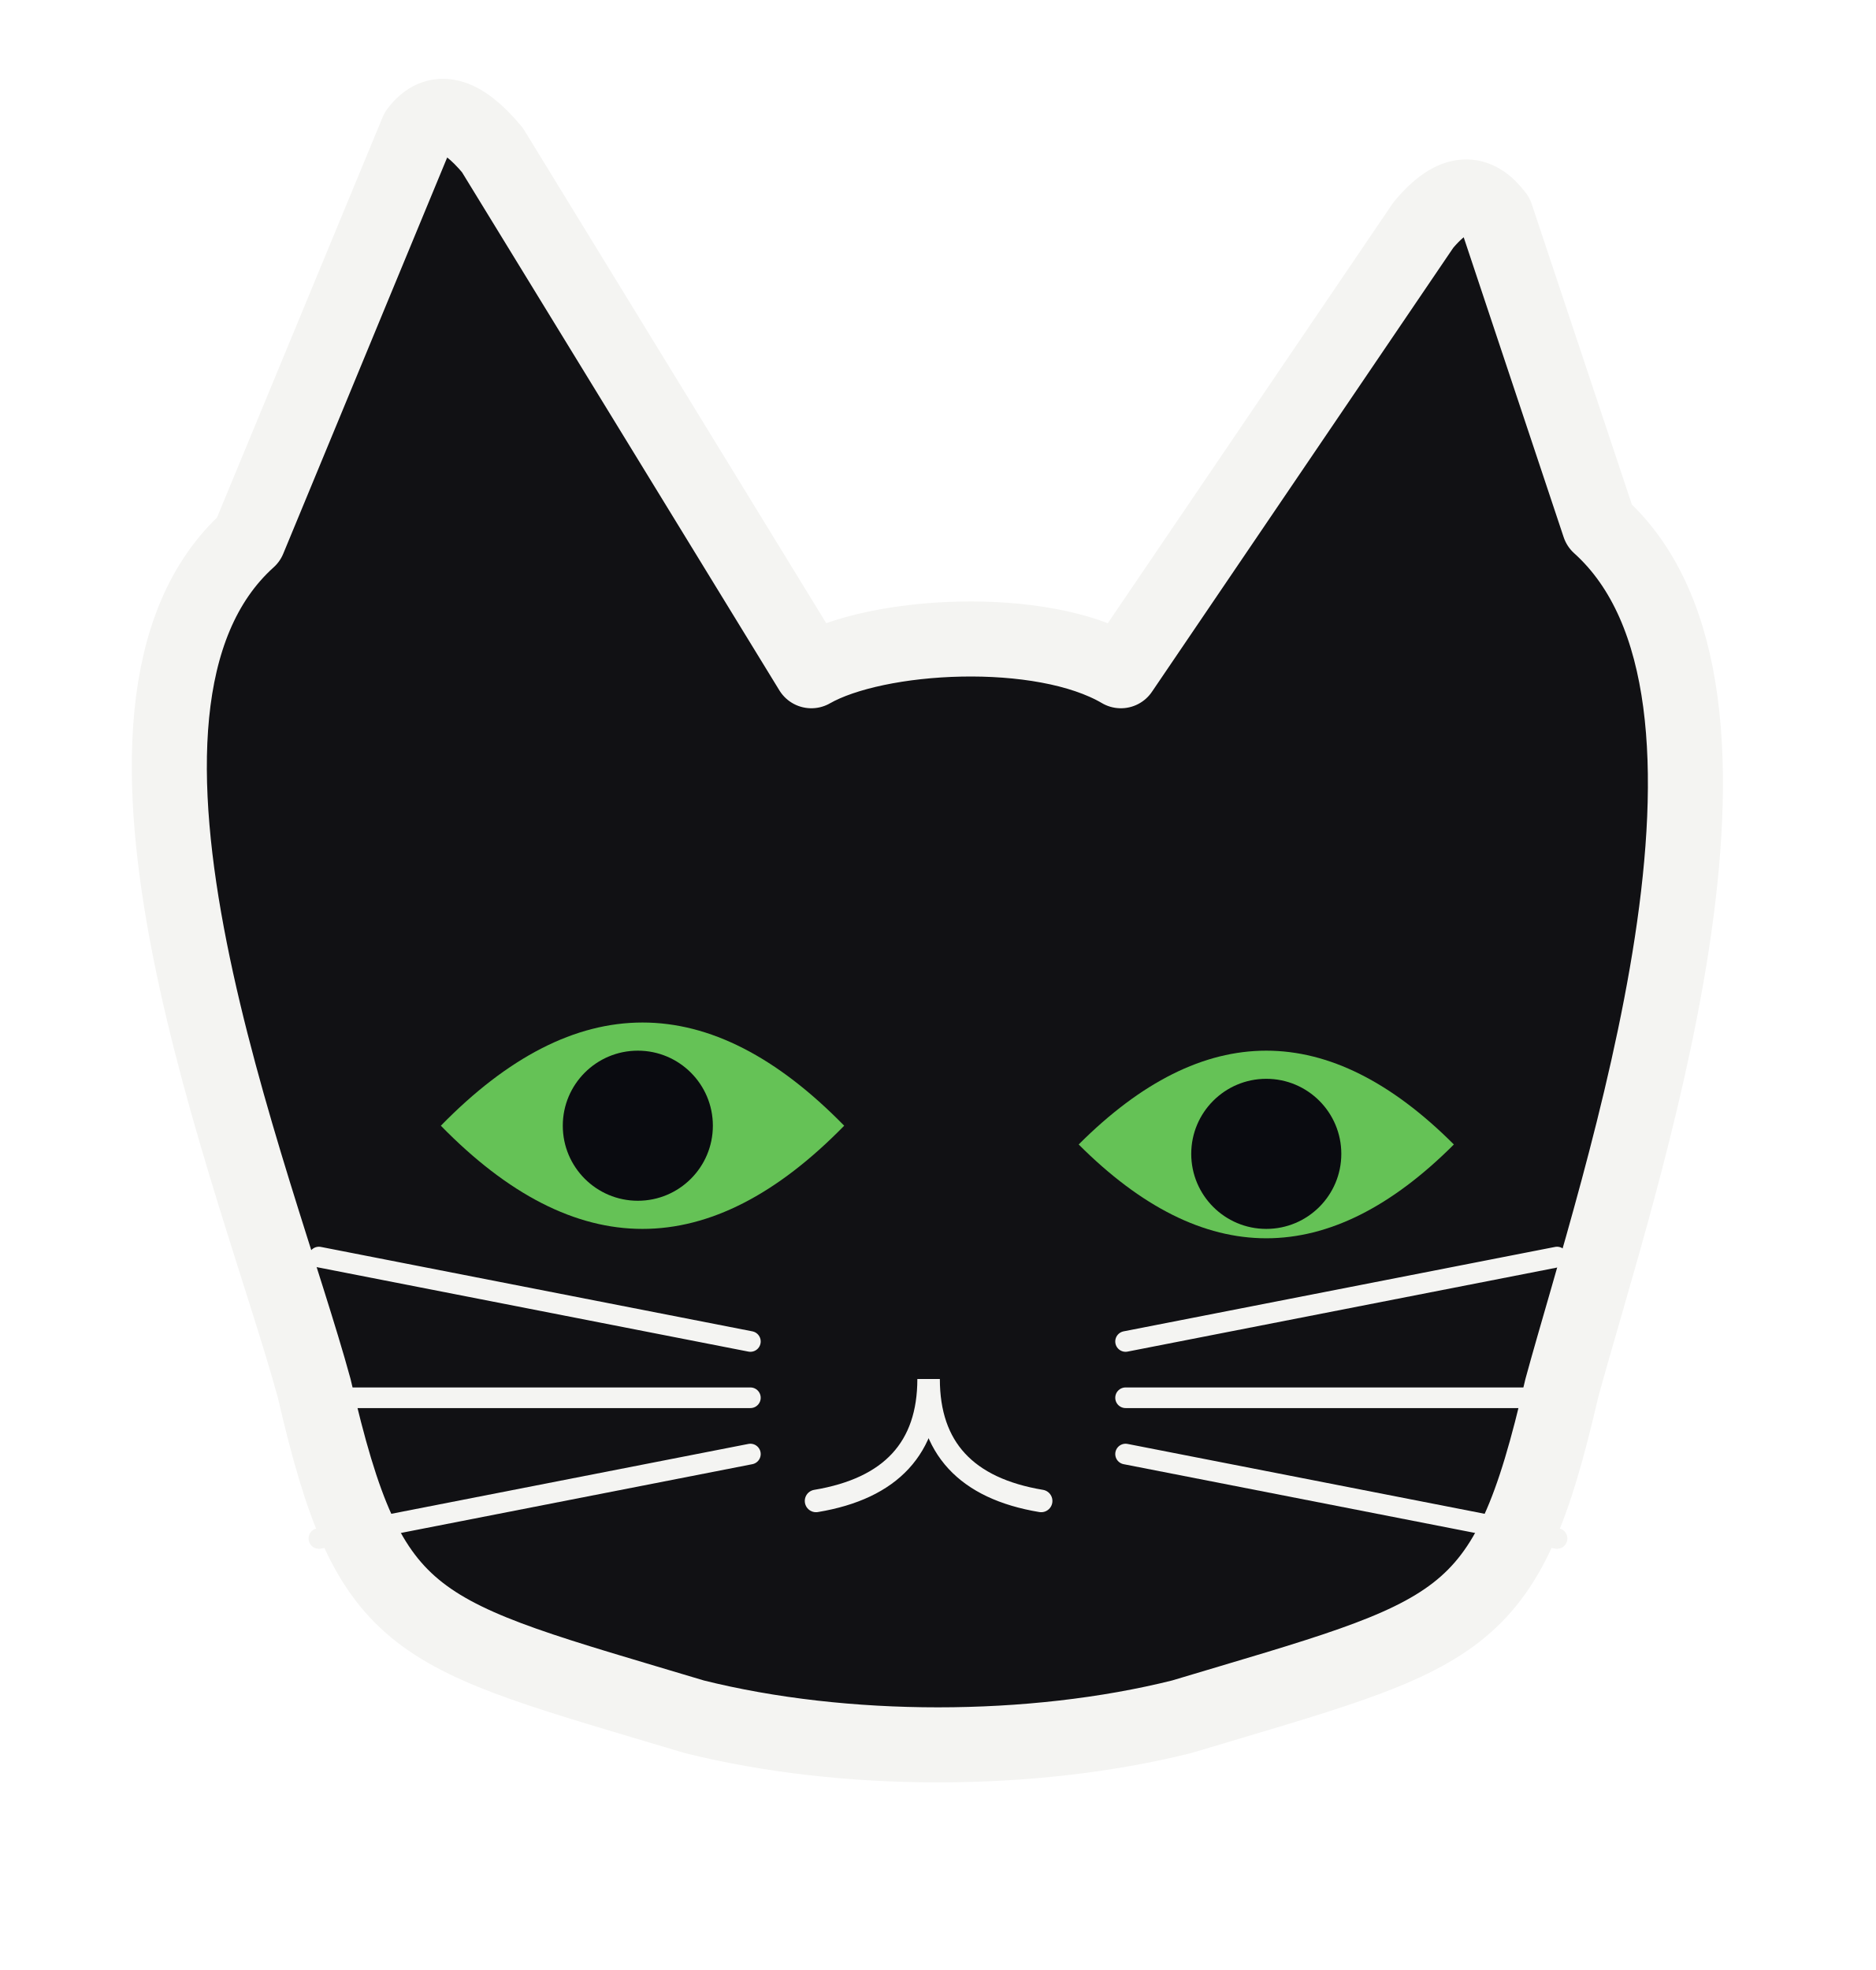
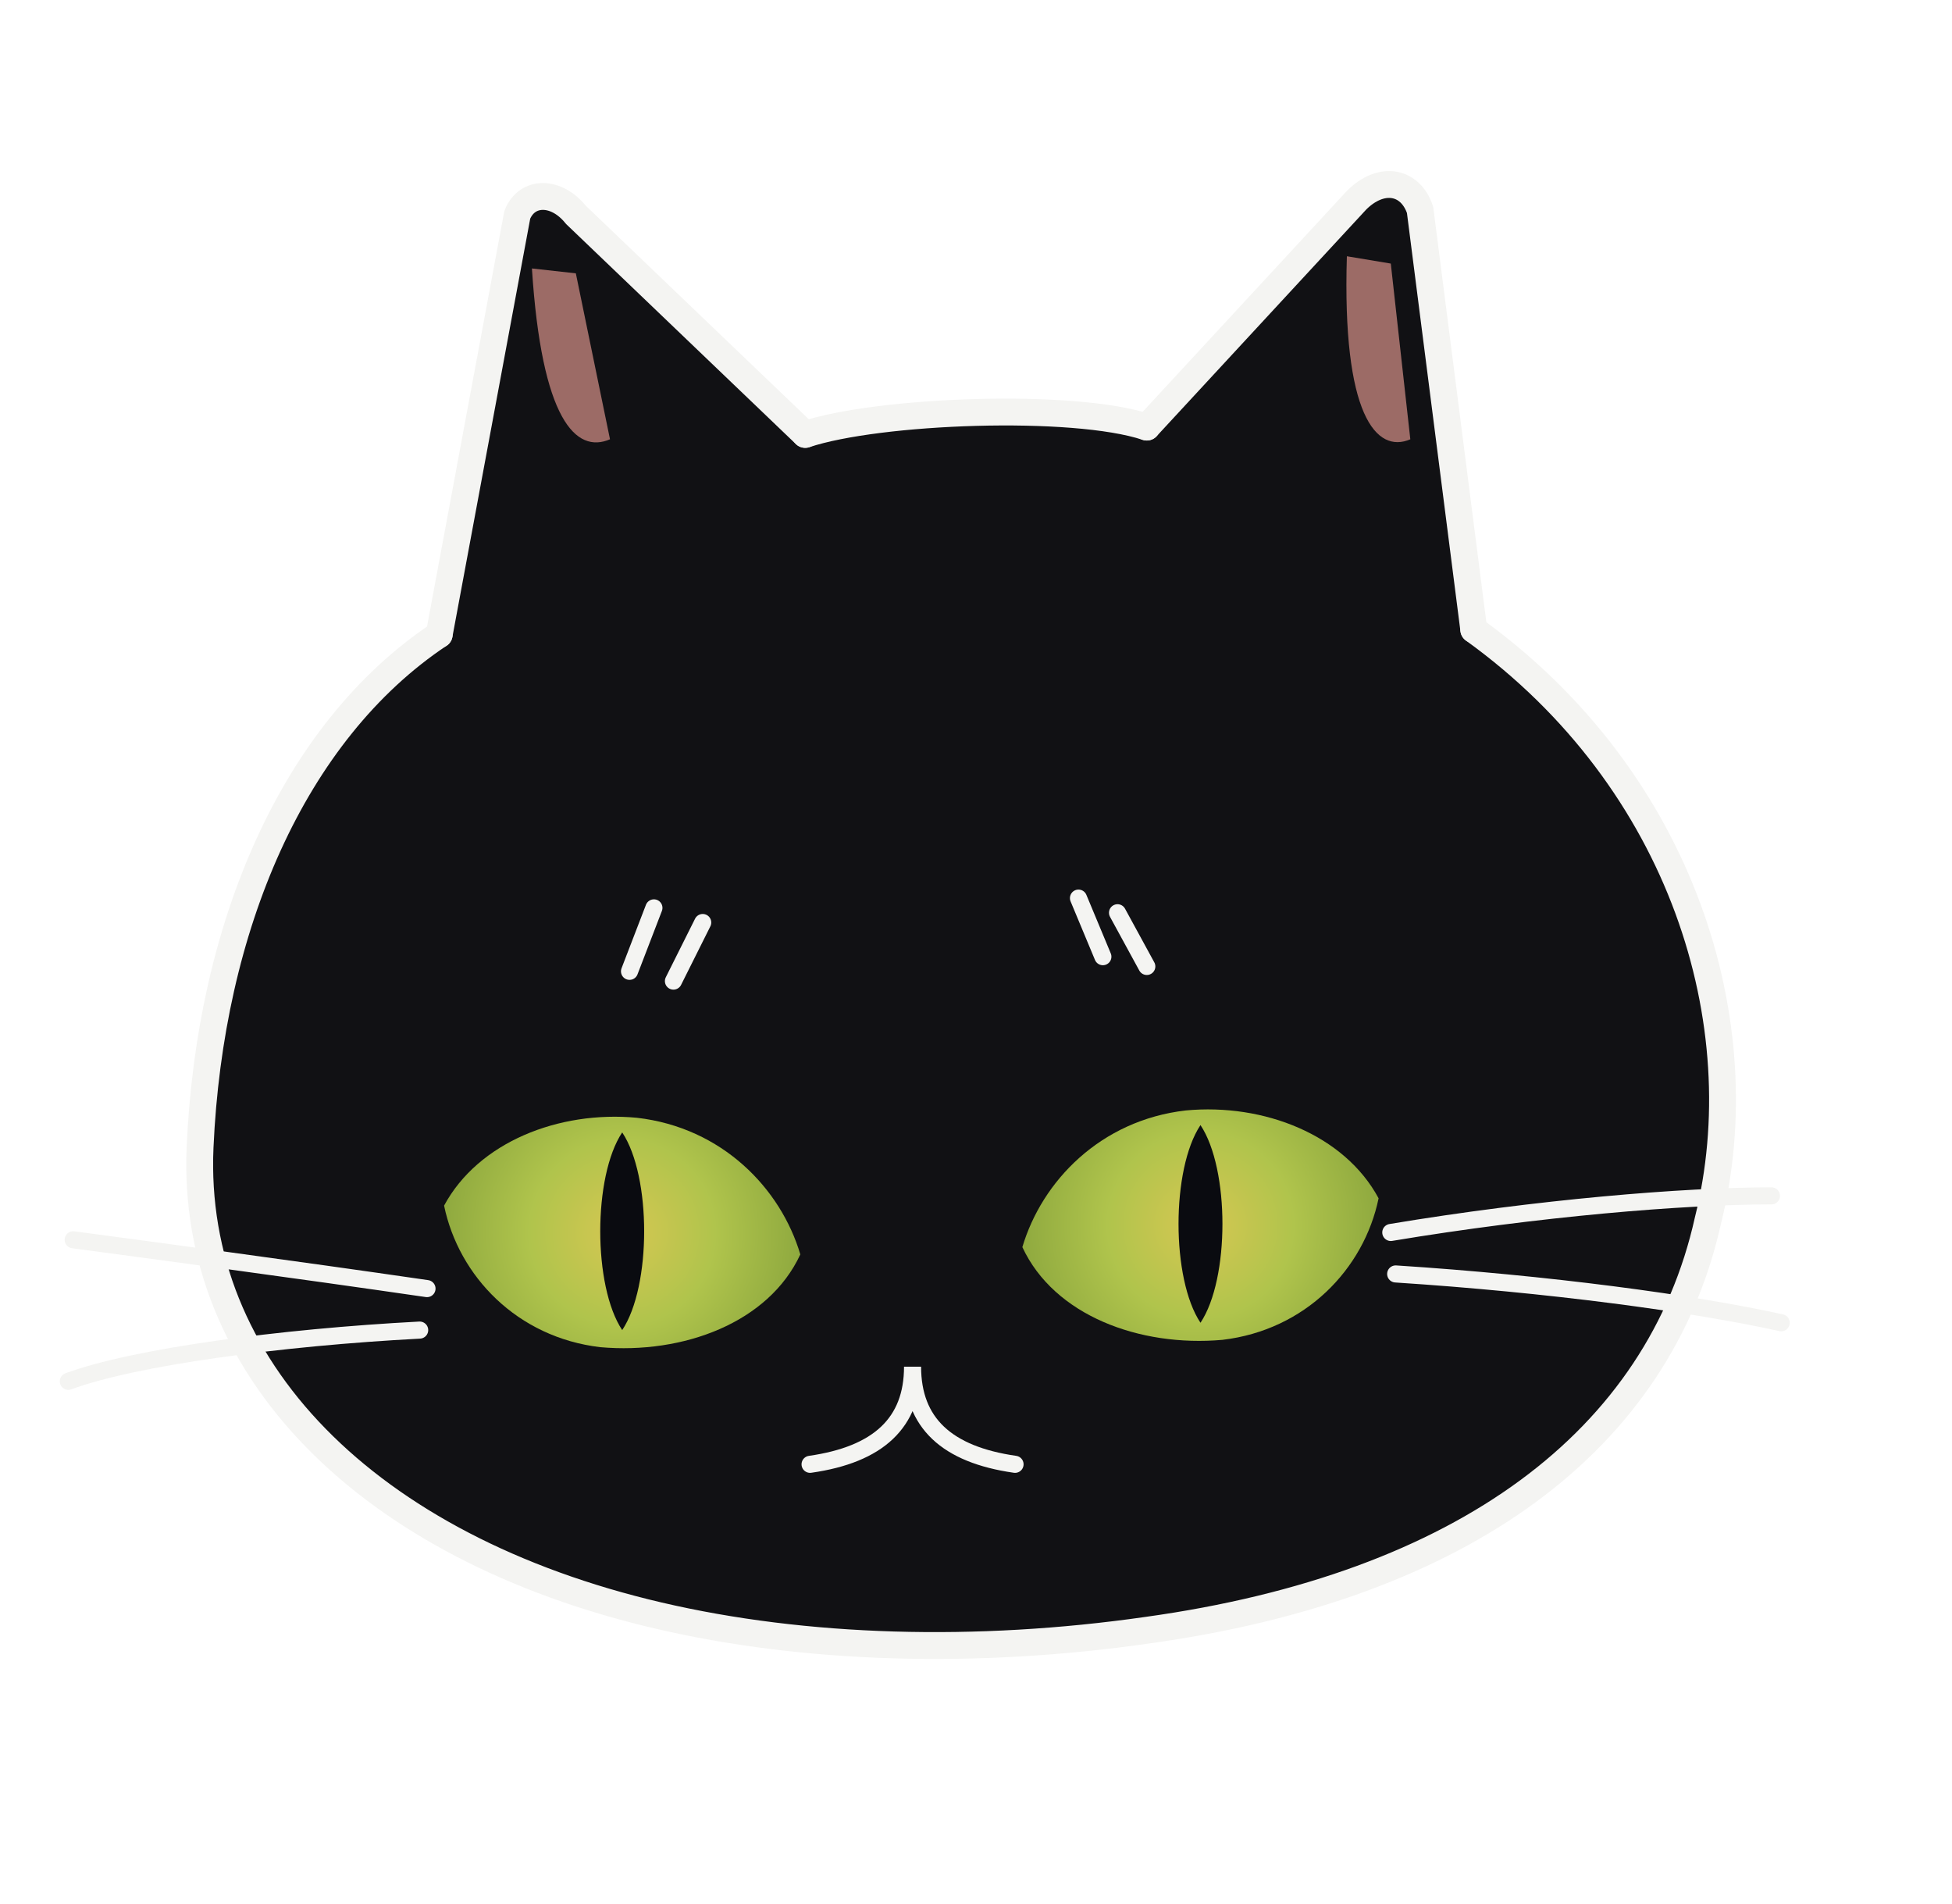
- <svg xmlns="http://www.w3.org/2000/svg" id="hexCat" width="200" height="210" viewBox="0 0 200 210" fill="none">
-   <path id="head" d="M26.5 57.5L44.5 14C46.5 11.333 49.167 12 52.5 16L86.5 71.5C93.5 67.5 111 66.5 119.5 71.5L151.739 24C155.072 20 157.5 20.333 159.5 23L170.5 56C190.5 74 172.5 126 166.5 148C160.5 174 156 174 126 183C110 187 90 187 74 183C44 174 39.5 174 33.5 148C27.5 126 6.5 75.5 26.5 57.5Z" fill="#111114" stroke="#F4F4F2" stroke-width="8" stroke-linejoin="round" />
-   <path id="eyeLeft" d="M47 120C61.333 105.333 75.667 105.333 90 120C75.667 134.667 61.333 134.667 47 120Z" fill="#65C256" />
-   <path id="eyeRight" d="M115 122C128.333 108.667 141.667 108.667 155 122C141.667 135.333 128.333 135.333 115 122Z" fill="#65C256" />
-   <path id="irisLeft" d="M68 128C72.418 128 76 124.418 76 120C76 115.582 72.418 112 68 112C63.582 112 60 115.582 60 120C60 124.418 63.582 128 68 128Z" fill="#0a0b10" />
-   <path id="irisRight" d="M135 131C139.418 131 143 127.418 143 123C143 118.582 139.418 115 135 115C130.582 115 127 118.582 127 123C127 127.418 130.582 131 135 131Z" fill="#0a0b10" />
-   <path id="mouth" d="M87 160C95 158.667 99 154.333 99 147C99 154.333 103 158.667 111 160" stroke="#F4F4F2" stroke-width="2.4" stroke-linecap="round" />
-   <path id="whiskers" d="M80 143L34 134M80 149H32M80 155L34 164M120 143L166 134M120 149H168M120 155L166 164" stroke="#F4F4F2" stroke-width="2.2" stroke-linecap="round" />
+ <svg xmlns="http://www.w3.org/2000/svg" id="hexCat" width="800" height="780" viewBox="0 0 800 780" fill="none">
+   <defs>
+     <radialGradient id="hexIrisL" gradientUnits="userSpaceOnUse" cx="255" cy="505" r="95">
+       <stop offset="0" stop-color="#D6C752" />
+       <stop offset="0.40" stop-color="#B0C44C" />
+       <stop offset="1" stop-color="#7B9937" />
+     </radialGradient>
+     <radialGradient id="hexIrisR" gradientUnits="userSpaceOnUse" cx="492" cy="502" r="95">
+       <stop offset="0" stop-color="#D6C752" />
+       <stop offset="0.40" stop-color="#B0C44C" />
+       <stop offset="1" stop-color="#7B9937" />
+     </radialGradient>
+     <clipPath id="hexEyeClipL">
+       <path d="M 182 494 C 196 468, 229 455, 261 458 C 296 462, 320 487, 328 514 C 315 542, 280 555, 246 552 C 212 548, 188 523, 182 494 Z" />
+     </clipPath>
+     <clipPath id="hexEyeClipR">
+       <path d="M 565 491 C 551 465, 518 452, 486 455 C 451 459, 427 484, 419 511 C 432 539, 467 552, 501 549 C 535 545, 559 520, 565 491 Z" />
+     </clipPath>
+   </defs>
+   <g id="catFace">
+     <path id="headFill" d="M 180 260 L 200 150 L 301 150 L 330 178 C 360 168, 440 165, 470 175 L 493 150 L 590 150 L 604 258 C 690 320, 720 420, 700 500 C 680 590, 600 650, 470 668 C 400 678, 330 676, 270 662 C 150 634, 78 560, 82 470 C 86 380, 120 300, 180 260 Z" fill="#111114" />
+     <path id="headOutline" class="catLine" d="M 330 178 C 360 168, 440 165, 470 175 M 604 258 C 690 320, 720 420, 700 500 C 680 590, 600 650, 470 668 C 400 678, 330 676, 270 662 C 150 634, 78 560, 82 470 C 86 380, 120 300, 180 260" fill="none" stroke="#F4F4F2" stroke-width="11" stroke-linejoin="round" stroke-linecap="round" />
+     <g id="earLeft">
+       <path d="M 180 260 L 212 88 C 216 78, 228 78, 236 88 L 330 178 Z" fill="#111114" />
+       <path d="M 218 110 L 236 112 L 250 180 C 236 186, 222 172, 218 110 Z" fill="#9C6B66" />
+       <path class="catLine" d="M 180 260 L 212 88 C 216 78, 228 78, 236 88 L 330 178" fill="none" stroke="#F4F4F2" stroke-width="11" stroke-linejoin="round" stroke-linecap="round" />
+     </g>
+     <g id="earRight">
+       <path d="M 470 175 L 556 82 C 566 72, 578 74, 582 86 L 604 258 Z" fill="#111114" />
+       <path d="M 552 105 L 570 108 L 578 180 C 564 186, 550 170, 552 105 Z" fill="#9C6B66" />
+       <path class="catLine" d="M 470 175 L 556 82 C 566 72, 578 74, 582 86 L 604 258" fill="none" stroke="#F4F4F2" stroke-width="11" stroke-linejoin="round" stroke-linecap="round" />
+     </g>
+     <path id="eyeLeft" d="M 182 494 C 196 468, 229 455, 261 458 C 296 462, 320 487, 328 514 C 315 542, 280 555, 246 552 C 212 548, 188 523, 182 494 Z" fill="url(#hexIrisL)" />
+     <path id="eyeRight" d="M 565 491 C 551 465, 518 452, 486 455 C 451 459, 427 484, 419 511 C 432 539, 467 552, 501 549 C 535 545, 559 520, 565 491 Z" fill="url(#hexIrisR)" />
+     <g clip-path="url(#hexEyeClipL)">
+       <path id="irisLeft" d="M 255 464 C 267 482, 267 527, 255 545 C 243 527, 243 482, 255 464 Z" fill="#0A0B10" />
+     </g>
+     <g clip-path="url(#hexEyeClipR)">
+       <path id="irisRight" d="M 492 461 C 504 479, 504 524, 492 542 C 480 524, 480 479, 492 461 Z" fill="#0A0B10" />
+     </g>
+     <path id="mouth" class="catLine" d="M 332 600 C 360 596, 374 583, 374 560 C 374 583, 388 596, 416 600" fill="none" stroke="#F4F4F2" stroke-width="7" stroke-linecap="round" />
+     <path id="brows" class="catLine" d="M 258 398 L 268 372 M 276 402 L 288 378 M 452 392 L 442 368 M 470 396 L 458 374" fill="none" stroke="#F4F4F2" stroke-width="7" stroke-linecap="round" />
+     <path id="whiskers" class="catLine" d="M 175 528 C 120 520, 60 512, 30 508 M 172 545 C 115 548, 55 556, 28 566 M 570 505 C 630 495, 690 490, 726 490 M 572 522 C 634 526, 694 534, 730 542" fill="none" stroke="#F4F4F2" stroke-width="7" stroke-linecap="round" />
+   </g>
</svg>
